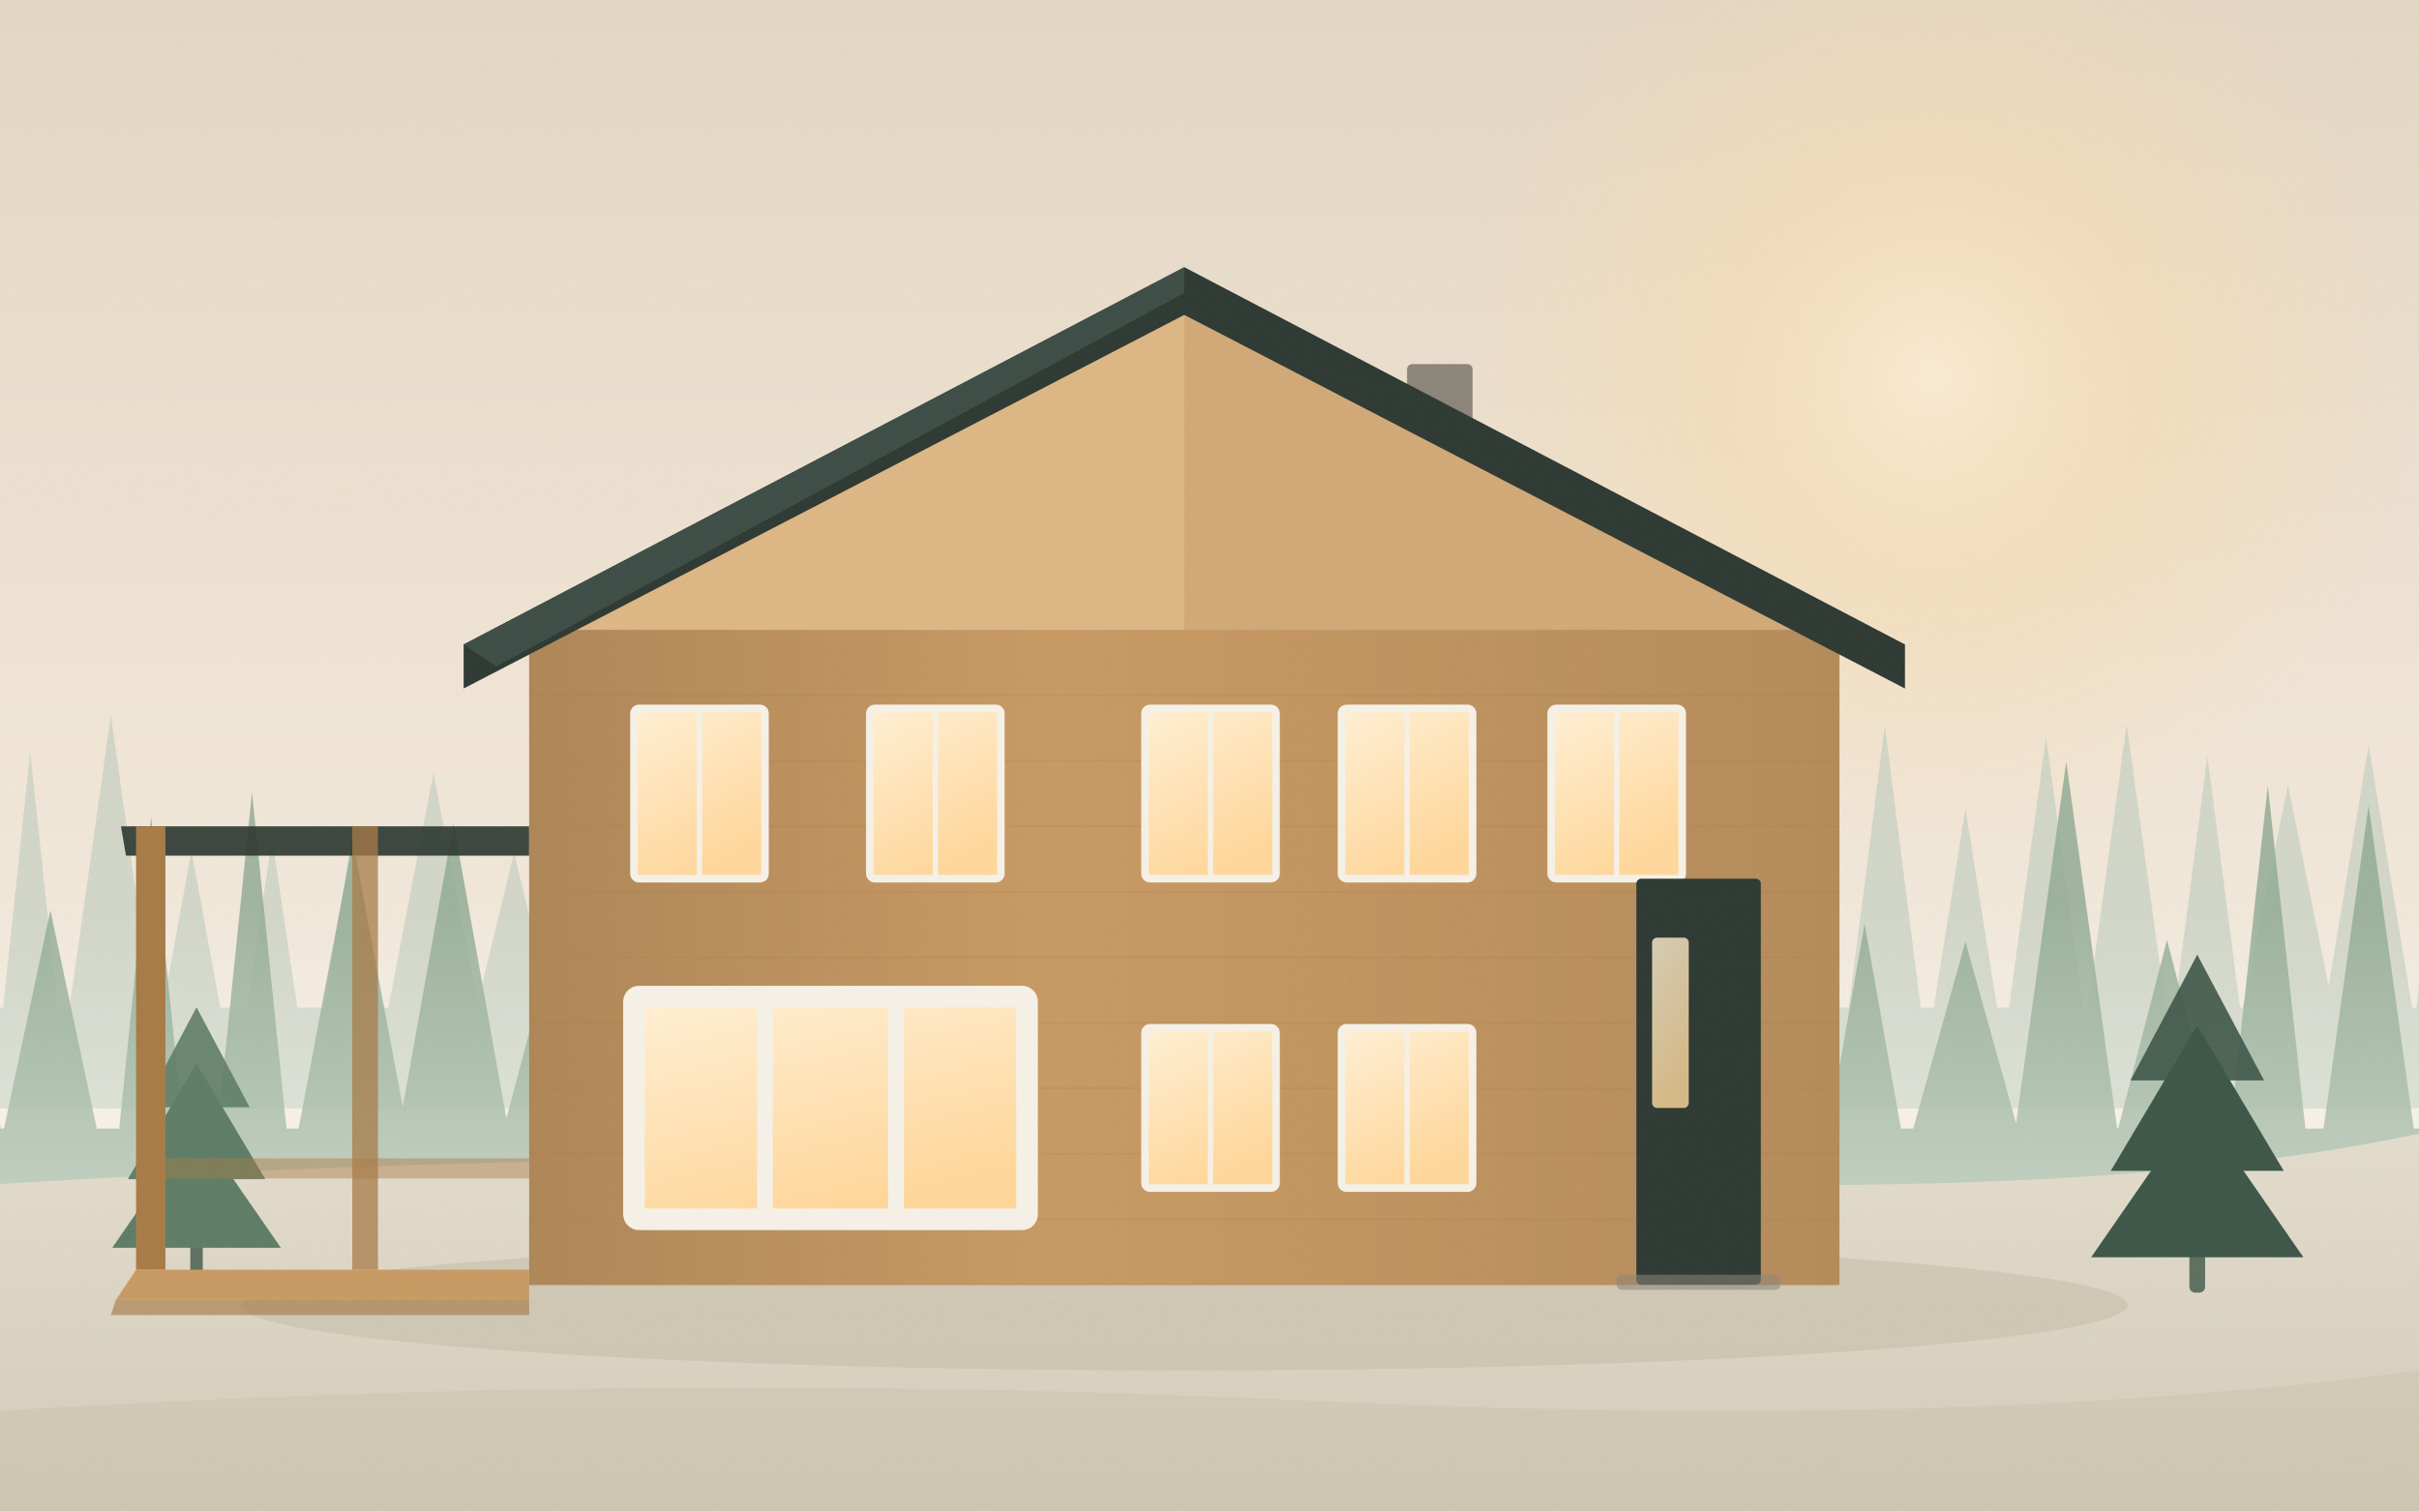
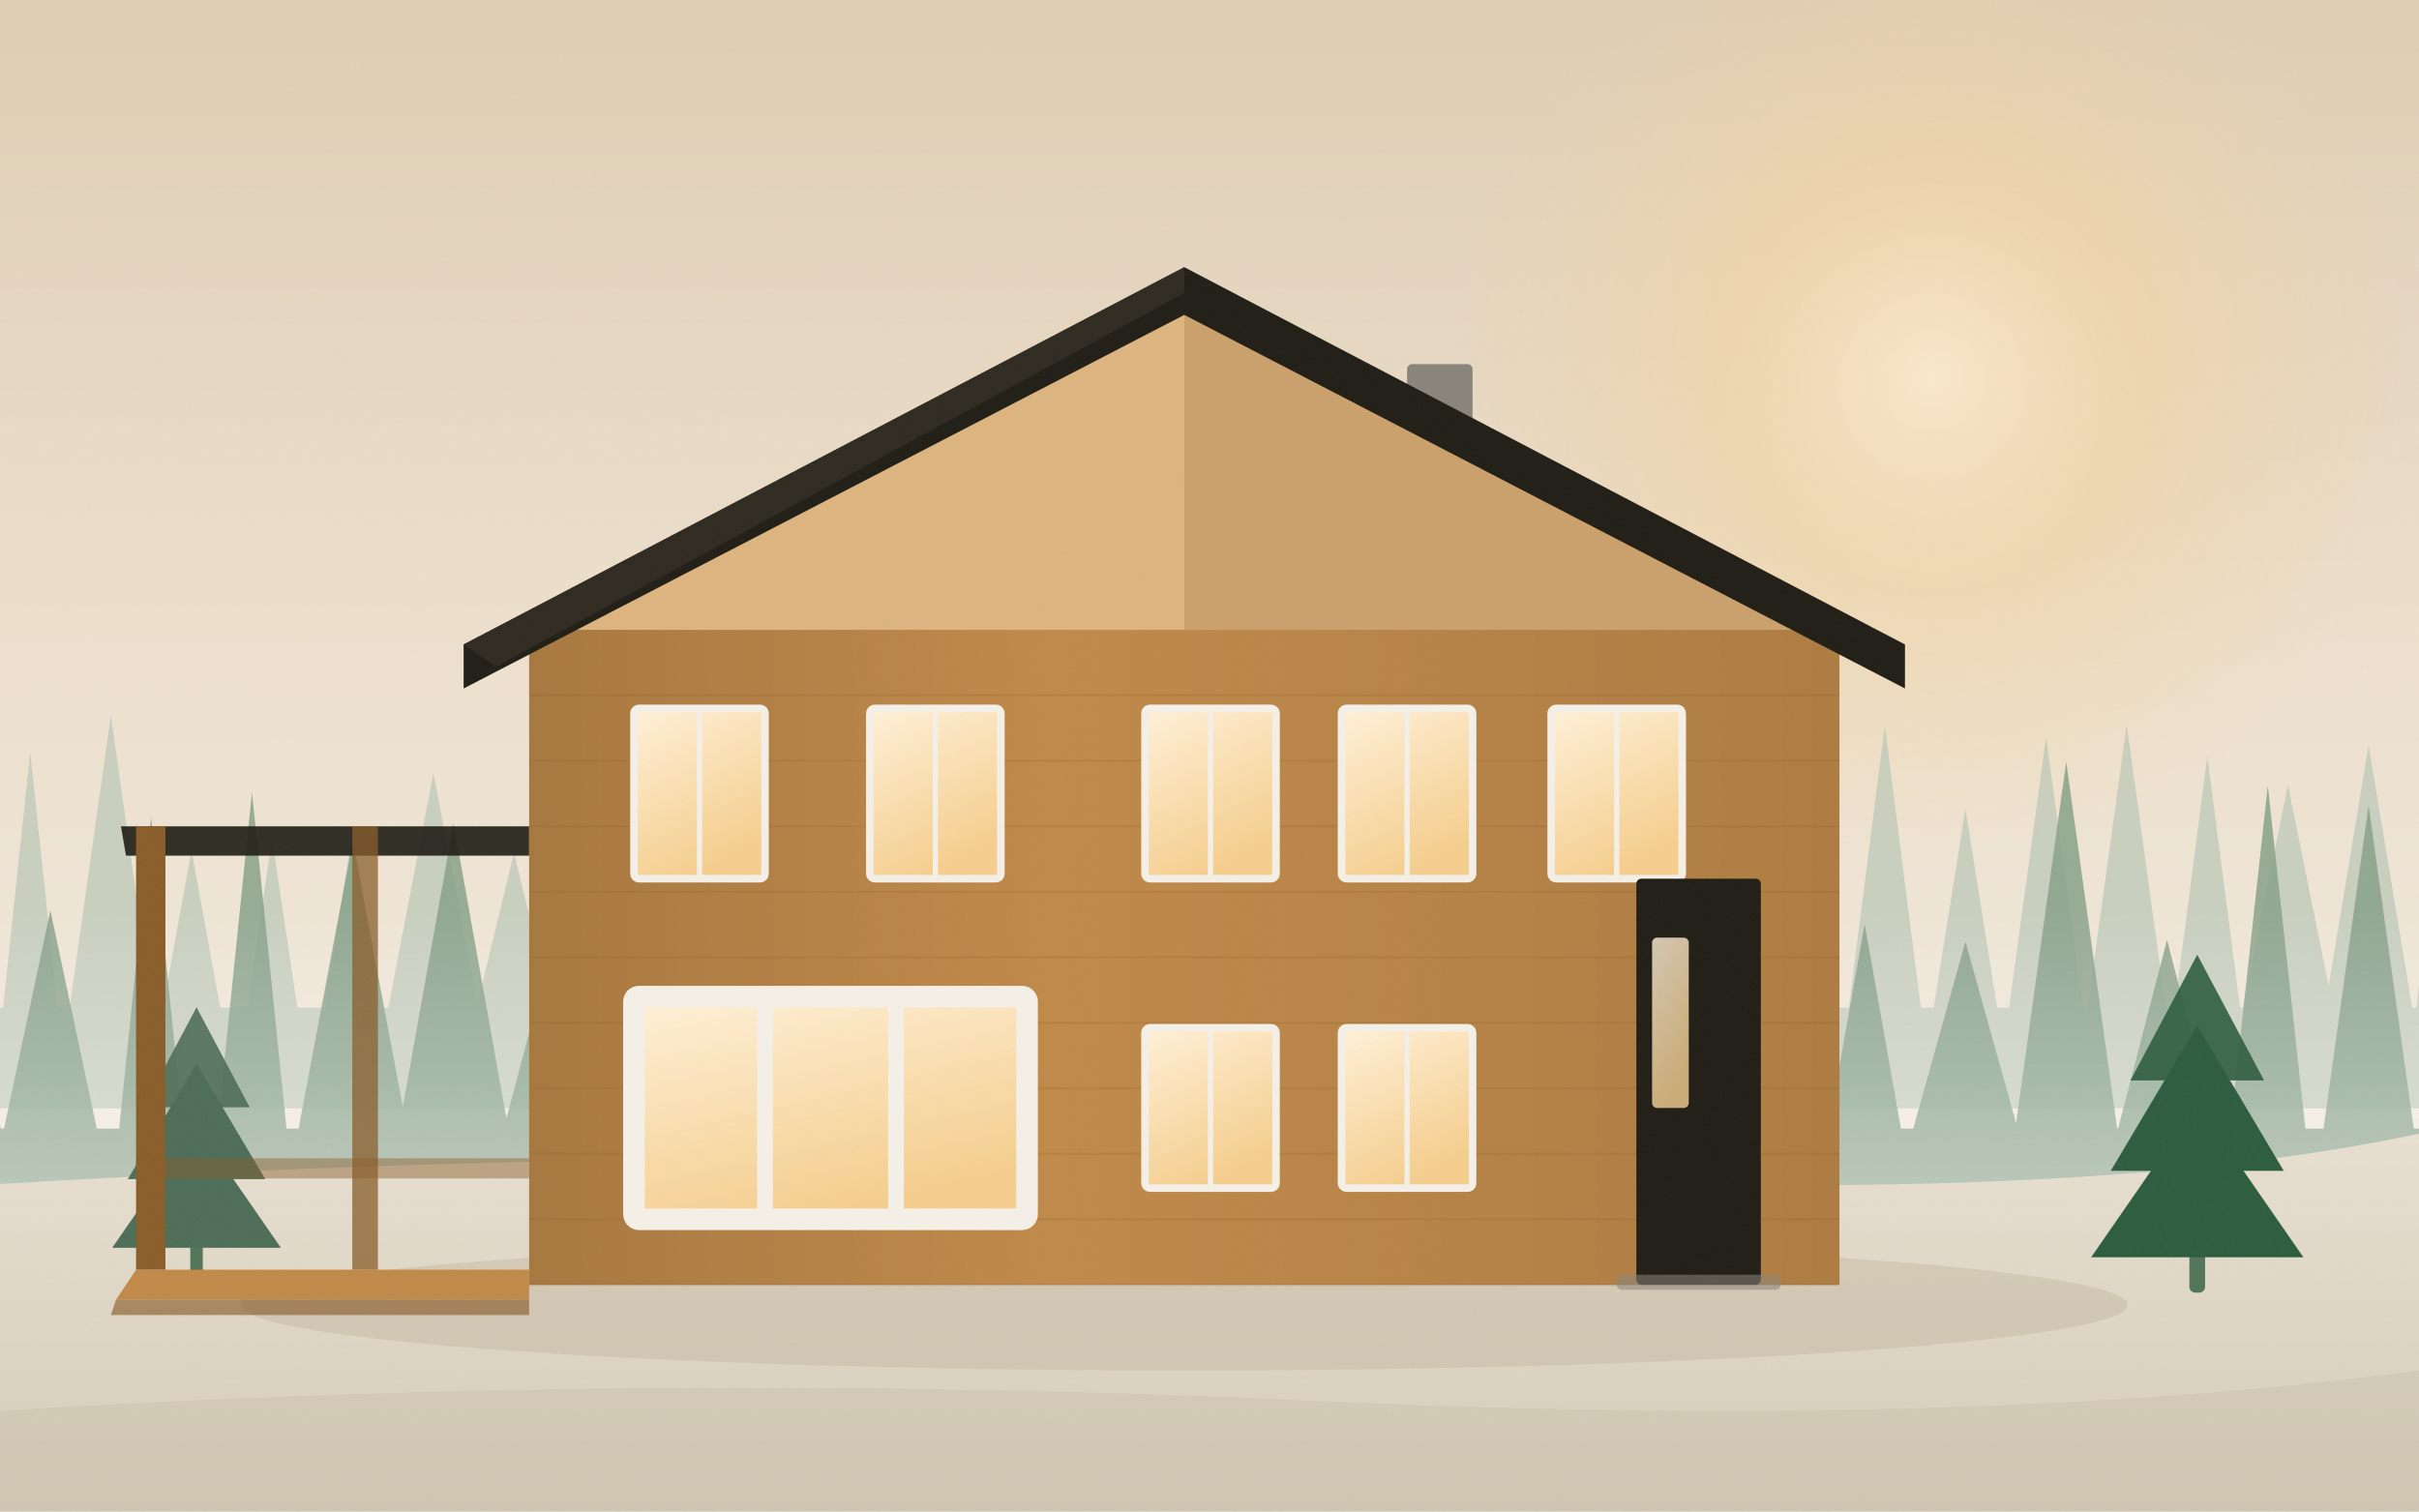
<svg xmlns="http://www.w3.org/2000/svg" viewBox="0 0 960 600" role="img" aria-label="Каркасный дом КД-27, 8×14 м, 190 м²">
  <defs>
    <linearGradient id="sky" x1="0" y1="0" x2="0" y2="1">
-       <stop offset="0" stop-color="#E4D6C3" />
-       <stop offset=".45" stop-color="#EFE4D4" />
-       <stop offset="1" stop-color="#F6F1E7" />
+       <stop offset="0" stop-color="#DFCDB4" />
+       <stop offset=".45" stop-color="#EDE1CE" />
+       <stop offset="1" stop-color="#F4EFE7" />
    </linearGradient>
    <radialGradient id="sunGlow" cx=".5" cy=".5" r=".5">
-       <stop offset="0" stop-color="#FBEBD2" stop-opacity=".95" />
-       <stop offset=".45" stop-color="#F7DCB0" stop-opacity=".55" />
-       <stop offset="1" stop-color="#F7DCB0" stop-opacity="0" />
+       <stop offset="0" stop-color="#FBE9CC" stop-opacity=".95" />
+       <stop offset=".45" stop-color="#F2D3A2" stop-opacity=".55" />
+       <stop offset="1" stop-color="#F2D3A2" stop-opacity="0" />
    </radialGradient>
    <linearGradient id="glassGrad" x1="0" y1="0" x2=".4" y2="1">
-       <stop offset="0" stop-color="#FFF0D4" />
-       <stop offset="1" stop-color="#FFD79B" />
+       <stop offset="0" stop-color="#FFF1D8" />
+       <stop offset="1" stop-color="#F5CE8E" />
    </linearGradient>
    <linearGradient id="wallShade" x1="0" y1="0" x2="1" y2="0">
      <stop offset="0" stop-color="#000" stop-opacity=".13" />
      <stop offset=".4" stop-color="#000" stop-opacity="0" />
      <stop offset="1" stop-color="#000" stop-opacity=".10" />
    </linearGradient>
    <linearGradient id="mist" x1="0" y1="0" x2="0" y2="1">
      <stop offset="0" stop-color="#fff" stop-opacity="0" />
      <stop offset="1" stop-color="#fff" stop-opacity=".55" />
    </linearGradient>
    <linearGradient id="groundGrad" x1="0" y1="0" x2="0" y2="1">
-       <stop offset="0" stop-color="#E3DCCC" />
-       <stop offset="1" stop-color="#D3CBB8" />
+       <stop offset="0" stop-color="#E7DFD0" />
+       <stop offset="1" stop-color="#D6CCB8" />
    </linearGradient>
    <filter id="grain">
      <feTurbulence type="fractalNoise" baseFrequency=".9" numOctaves="2" stitchTiles="stitch" />
      <feColorMatrix type="saturate" values="0" />
      <feComponentTransfer>
        <feFuncA type="linear" slope=".055" />
      </feComponentTransfer>
    </filter>
    <filter id="soft">
      <feGaussianBlur stdDeviation="6" />
    </filter>
  </defs>
  <rect width="960" height="600" fill="url(#sky)" />
  <circle cx="766.941" cy="150" r="190" fill="url(#sunGlow)" />
-   <path d="M-20 440 L-30.5 400.0 L-20.0 333.7 L-9.5 400.0 L1.2 400.0 L12.0 298.5 L22.8 400.0 L27.6 400.0 L44.0 284.0 L60.4 400.0 L64.6 400.0 L76.0 337.6 L87.4 400.0 L98.0 400.0 L108.0 333.0 L118.0 400.0 L128.9 400.0 L140.0 329.7 L151.1 400.0 L154.1 400.0 L172.0 306.9 L189.9 400.0 L189.1 400.0 L204.0 338.5 L218.9 400.0 L218.3 400.0 L236.0 341.2 L253.7 400.0 L253.9 400.0 L268.0 315.9 L282.1 400.0 L289.3 400.0 L300.0 335.1 L310.7 400.0 L316.6 400.0 L332.0 309.6 L347.4 400.0 L348.3 400.0 L364.0 283.2 L379.7 400.0 L385.3 400.0 L396.0 288.8 L406.7 400.0 L410.8 400.0 L428.0 301.6 L445.2 400.0 L444.3 400.0 L460.0 306.8 L475.7 400.0 L476.4 400.0 L492.0 320.3 L507.6 400.0 L506.8 400.0 L524.0 294.8 L541.2 400.0 L540.6 400.0 L556.0 327.6 L571.4 400.0 L574.6 400.0 L588.0 339.1 L601.4 400.0 L607.2 400.0 L620.0 282.5 L632.8 400.0 L634.2 400.0 L652.0 298.9 L669.8 400.0 L669.4 400.0 L684.0 301.7 L698.6 400.0 L704.5 400.0 L716.0 338.3 L727.5 400.0 L733.7 400.0 L748.0 288.1 L762.3 400.0 L767.4 400.0 L780.0 321.1 L792.6 400.0 L797.3 400.0 L812.0 292.6 L826.7 400.0 L828.5 400.0 L844.0 287.6 L859.5 400.0 L863.0 400.0 L876.0 300.2 L889.0 400.0 L890.1 400.0 L908.0 311.6 L925.9 400.0 L922.7 400.0 L940.0 295.8 L957.3 400.0 L959.0 400.0 L972.0 284.6 L985.0 400.0 L1000 440 Z" fill="#C3CEC0" opacity="0.7" />
-   <path d="M-20 488 L-40.3 448.0 L-20.0 327.0 L0.3 448.0 L1.6 448.0 L20.0 361.4 L38.4 448.0 L47.3 448.0 L60.0 324.4 L72.7 448.0 L86.3 448.0 L100.0 314.5 L113.7 448.0 L118.5 448.0 L140.0 334.0 L161.5 448.0 L158.3 448.0 L180.0 326.8 L201.7 448.0 L199.9 448.0 L220.0 372.3 L240.1 448.0 L238.8 448.0 L260.0 366.1 L281.2 448.0 L279.9 448.0 L300.0 371.7 L320.1 448.0 L323.5 448.0 L340.0 305.8 L356.5 448.0 L359.4 448.0 L380.0 303.1 L400.6 448.0 L401.8 448.0 L420.0 308.2 L438.2 448.0 L442.6 448.0 L460.0 326.1 L477.4 448.0 L483.2 448.0 L500.0 331.1 L516.8 448.0 L524.6 448.0 L540.0 368.7 L555.4 448.0 L563.1 448.0 L580.0 301.6 L596.9 448.0 L602.5 448.0 L620.0 319.4 L637.5 448.0 L642.7 448.0 L660.0 349.8 L677.3 448.0 L682.1 448.0 L700.0 313.0 L717.9 448.0 L725.6 448.0 L740.0 366.8 L754.4 448.0 L759.3 448.0 L780.0 373.8 L800.7 448.0 L799.8 448.0 L820.0 302.4 L840.2 448.0 L840.6 448.0 L860.0 373.1 L879.4 448.0 L885.1 448.0 L900.0 311.9 L914.9 448.0 L922.1 448.0 L940.0 319.7 L957.9 448.0 L960.0 448.0 L980.0 311.5 L1000.0 448.0 L1000 488 Z" fill="#93AB94" opacity="0.85" />
+   <path d="M-20 440 L-30.5 400.0 L-20.0 333.7 L-9.5 400.0 L1.2 400.0 L12.0 298.5 L22.8 400.0 L27.6 400.0 L44.0 284.0 L60.4 400.0 L64.6 400.0 L76.0 337.6 L87.4 400.0 L98.0 400.0 L108.0 333.0 L118.0 400.0 L128.9 400.0 L140.0 329.7 L151.1 400.0 L154.1 400.0 L172.0 306.9 L189.9 400.0 L189.1 400.0 L204.0 338.5 L218.9 400.0 L218.3 400.0 L236.0 341.2 L253.7 400.0 L253.9 400.0 L268.0 315.9 L282.1 400.0 L289.3 400.0 L300.0 335.1 L310.7 400.0 L316.6 400.0 L332.0 309.6 L347.4 400.0 L348.3 400.0 L364.0 283.2 L379.7 400.0 L385.3 400.0 L396.0 288.8 L406.7 400.0 L410.8 400.0 L428.0 301.6 L445.2 400.0 L444.3 400.0 L460.0 306.8 L475.7 400.0 L476.4 400.0 L492.0 320.3 L507.6 400.0 L506.8 400.0 L524.0 294.8 L541.2 400.0 L540.6 400.0 L556.0 327.6 L571.4 400.0 L574.6 400.0 L588.0 339.1 L601.4 400.0 L607.2 400.0 L620.0 282.5 L632.8 400.0 L634.2 400.0 L652.0 298.9 L669.8 400.0 L669.4 400.0 L684.0 301.7 L698.6 400.0 L704.5 400.0 L716.0 338.3 L727.5 400.0 L733.7 400.0 L748.0 288.1 L762.3 400.0 L767.4 400.0 L780.0 321.1 L792.6 400.0 L797.3 400.0 L812.0 292.6 L826.7 400.0 L828.5 400.0 L844.0 287.6 L859.5 400.0 L863.0 400.0 L876.0 300.2 L889.0 400.0 L890.1 400.0 L908.0 311.6 L925.9 400.0 L922.7 400.0 L940.0 295.8 L957.3 400.0 L959.0 400.0 L972.0 284.6 L985.0 400.0 L1000 440 Z" fill="#B9C6B7" opacity="0.7" />
+   <path d="M-20 488 L-40.3 448.0 L-20.0 327.0 L0.3 448.0 L1.6 448.0 L20.0 361.4 L38.4 448.0 L47.3 448.0 L60.0 324.4 L72.7 448.0 L86.3 448.0 L100.0 314.5 L113.7 448.0 L118.5 448.0 L140.0 334.0 L161.5 448.0 L158.3 448.0 L180.0 326.8 L201.7 448.0 L199.9 448.0 L220.0 372.3 L240.1 448.0 L238.8 448.0 L260.0 366.1 L281.2 448.0 L279.9 448.0 L300.0 371.7 L320.1 448.0 L323.5 448.0 L340.0 305.8 L356.5 448.0 L359.4 448.0 L380.0 303.1 L400.6 448.0 L401.8 448.0 L420.0 308.2 L438.2 448.0 L442.6 448.0 L460.0 326.1 L477.4 448.0 L483.2 448.0 L500.0 331.1 L516.8 448.0 L524.6 448.0 L540.0 368.7 L555.4 448.0 L563.1 448.0 L580.0 301.6 L596.9 448.0 L602.5 448.0 L620.0 319.4 L637.5 448.0 L642.7 448.0 L660.0 349.8 L677.3 448.0 L682.1 448.0 L700.0 313.0 L717.9 448.0 L725.6 448.0 L740.0 366.8 L754.4 448.0 L759.3 448.0 L780.0 373.8 L800.7 448.0 L799.8 448.0 L820.0 302.4 L840.2 448.0 L840.6 448.0 L860.0 373.1 L879.4 448.0 L885.1 448.0 L900.0 311.9 L914.9 448.0 L922.1 448.0 L940.0 319.7 L957.9 448.0 L960.0 448.0 L980.0 311.5 L1000.0 448.0 L1000 488 Z" fill="#87A189" opacity="0.85" />
  <rect x="0" y="360" width="960" height="130" fill="url(#mist)" opacity=".7" />
  <path d="M0 470 Q300 452 560 466 T960 450 V600 H0 Z" fill="url(#groundGrad)" />
  <g transform="translate(78 504) scale(0.62)">
-     <rect x="-4" y="-24" width="8" height="28" rx="3" fill="#3E5748" opacity=".8" />
-     <path d="M0 -168 L34 -104 H-34 Z" fill="#5F7D66" opacity=".9" />
-     <path d="M0 -132 L44 -58 H-44 Z" fill="#5F7D66" />
-     <path d="M0 -92 L54 -14 H-54 Z" fill="#5F7D66" />
+     <rect x="-4" y="-24" width="8" height="28" rx="3" fill="#2F5D3F" opacity=".8" />
+     <path d="M0 -168 L34 -104 H-34 Z" fill="#4F6E58" opacity=".9" />
+     <path d="M0 -132 L44 -58 H-44 Z" fill="#4F6E58" />
+     <path d="M0 -92 L54 -14 H-54 Z" fill="#4F6E58" />
  </g>
  <g>
-     <ellipse cx="470" cy="518" rx="374.4" ry="26" fill="#BFB7A2" opacity=".45" />
+     <ellipse cx="470" cy="518" rx="374.4" ry="26" fill="#C0B6A0" opacity=".45" />
    <g>
-       <path d="M54 504 H210 V516 H46 Z" fill="#C89A64" />
-       <path d="M46 516 H210 v6 H44 Z" fill="#A87B47" opacity=".65" />
-       <path d="M48 328 H210 v11.648 H50 Z" fill="#2E3A33" opacity=".92" />
-       <rect x="54" y="328" width="11.648" height="176" fill="#A87B47" />
-       <rect x="139.8" y="328" width="10.192" height="176" fill="#A87B47" opacity=".75" />
-       <rect x="54" y="459.8" width="156" height="8.008" fill="#A87B47" opacity=".45" />
+       <path d="M54 504 H210 V516 H46 Z" fill="#C08A4A" />
+       <path d="M46 516 H210 v6 H44 Z" fill="#8A5E2B" opacity=".65" />
+       <path d="M48 328 H210 v11.648 H50 Z" fill="#221F17" opacity=".92" />
+       <rect x="54" y="328" width="11.648" height="176" fill="#8A5E2B" />
+       <rect x="139.8" y="328" width="10.192" height="176" fill="#8A5E2B" opacity=".75" />
+       <rect x="54" y="459.8" width="156" height="8.008" fill="#8A5E2B" opacity=".45" />
    </g>
-     <rect x="558.4" y="144.544" width="26" height="83.824" rx="2" fill="#8C8578" />
-     <rect x="210" y="250" width="520" height="260" fill="#C89A64" />
-     <polygon points="210,250 470,114.8 730,250" fill="#DDB684" />
-     <polygon points="470,114.8 730,250 470,250" fill="#A87B47" opacity=".22" />
+     <rect x="558.4" y="144.544" width="26" height="83.824" rx="2" fill="#8A857A" />
+     <rect x="210" y="250" width="520" height="260" fill="#C08A4A" />
+     <polygon points="210,250 470,114.8 730,250" fill="#DCB47F" />
+     <polygon points="470,114.8 730,250 470,250" fill="#8A5E2B" opacity=".22" />
    <rect x="210" y="250" width="520" height="260" fill="url(#wallShade)" />
-     <line x1="210" y1="276" x2="730" y2="276" stroke="#A87B47" stroke-width=".9" opacity=".2" />
-     <line x1="210" y1="302" x2="730" y2="302" stroke="#A87B47" stroke-width=".9" opacity=".2" />
-     <line x1="210" y1="328" x2="730" y2="328" stroke="#A87B47" stroke-width=".9" opacity=".2" />
-     <line x1="210" y1="354" x2="730" y2="354" stroke="#A87B47" stroke-width=".9" opacity=".2" />
-     <line x1="210" y1="380" x2="730" y2="380" stroke="#A87B47" stroke-width=".9" opacity=".2" />
-     <line x1="210" y1="406" x2="730" y2="406" stroke="#A87B47" stroke-width=".9" opacity=".2" />
-     <line x1="210" y1="432" x2="730" y2="432" stroke="#A87B47" stroke-width=".9" opacity=".2" />
-     <line x1="210" y1="458" x2="730" y2="458" stroke="#A87B47" stroke-width=".9" opacity=".2" />
-     <line x1="210" y1="484" x2="730" y2="484" stroke="#A87B47" stroke-width=".9" opacity=".2" />
-     <line x1="210" y1="510" x2="730" y2="510" stroke="#A87B47" stroke-width=".9" opacity=".2" />
-     <path d="M184 255.824 L470 106.064 L756 255.824 L756 273.296 L470 124.992 L184 273.296 Z" fill="#2E3A33" />
-     <path d="M184 255.824 L470 106.064 L470 116.256 L197 264.56  Z" fill="#3F5049" opacity=".9" />
+     <line x1="210" y1="276" x2="730" y2="276" stroke="#8A5E2B" stroke-width=".9" opacity=".2" />
+     <line x1="210" y1="302" x2="730" y2="302" stroke="#8A5E2B" stroke-width=".9" opacity=".2" />
+     <line x1="210" y1="328" x2="730" y2="328" stroke="#8A5E2B" stroke-width=".9" opacity=".2" />
+     <line x1="210" y1="354" x2="730" y2="354" stroke="#8A5E2B" stroke-width=".9" opacity=".2" />
+     <line x1="210" y1="380" x2="730" y2="380" stroke="#8A5E2B" stroke-width=".9" opacity=".2" />
+     <line x1="210" y1="406" x2="730" y2="406" stroke="#8A5E2B" stroke-width=".9" opacity=".2" />
+     <line x1="210" y1="432" x2="730" y2="432" stroke="#8A5E2B" stroke-width=".9" opacity=".2" />
+     <line x1="210" y1="458" x2="730" y2="458" stroke="#8A5E2B" stroke-width=".9" opacity=".2" />
+     <line x1="210" y1="484" x2="730" y2="484" stroke="#8A5E2B" stroke-width=".9" opacity=".2" />
+     <line x1="210" y1="510" x2="730" y2="510" stroke="#8A5E2B" stroke-width=".9" opacity=".2" />
+     <path d="M184 255.824 L470 106.064 L756 255.824 L756 273.296 L470 124.992 L184 273.296 Z" fill="#221F17" />
+     <path d="M184 255.824 L470 106.064 L470 116.256 L197 264.56  Z" fill="#332E23" opacity=".9" />
    <g>
      <rect x="251.6" y="281.2" width="52" height="67.6" rx="2" fill="url(#glassGrad)" />
-       <line x1="277.6" y1="281.2" x2="277.6" y2="348.8" stroke="#F6F1E7" stroke-width="2.08" />
-       <rect x="251.6" y="281.2" width="52" height="67.6" rx="2" fill="none" stroke="#F6F1E7" stroke-width="3" />
+       <line x1="277.6" y1="281.2" x2="277.6" y2="348.8" stroke="#F4EFE7" stroke-width="2.08" />
+       <rect x="251.6" y="281.2" width="52" height="67.6" rx="2" fill="none" stroke="#F4EFE7" stroke-width="3" />
    </g>
    <g>
      <rect x="345.2" y="281.2" width="52" height="67.6" rx="2" fill="url(#glassGrad)" />
-       <line x1="371.2" y1="281.2" x2="371.2" y2="348.8" stroke="#F6F1E7" stroke-width="2.08" />
-       <rect x="345.2" y="281.2" width="52" height="67.6" rx="2" fill="none" stroke="#F6F1E7" stroke-width="3" />
+       <line x1="371.2" y1="281.2" x2="371.2" y2="348.8" stroke="#F4EFE7" stroke-width="2.08" />
+       <rect x="345.2" y="281.2" width="52" height="67.6" rx="2" fill="none" stroke="#F4EFE7" stroke-width="3" />
    </g>
    <g>
      <rect x="454.4" y="281.2" width="52" height="67.6" rx="2" fill="url(#glassGrad)" />
-       <line x1="480.4" y1="281.2" x2="480.4" y2="348.8" stroke="#F6F1E7" stroke-width="2.08" />
-       <rect x="454.4" y="281.2" width="52" height="67.6" rx="2" fill="none" stroke="#F6F1E7" stroke-width="3" />
+       <line x1="480.4" y1="281.2" x2="480.4" y2="348.8" stroke="#F4EFE7" stroke-width="2.08" />
+       <rect x="454.4" y="281.2" width="52" height="67.6" rx="2" fill="none" stroke="#F4EFE7" stroke-width="3" />
    </g>
    <g>
      <rect x="532.4" y="281.2" width="52" height="67.6" rx="2" fill="url(#glassGrad)" />
-       <line x1="558.4" y1="281.2" x2="558.4" y2="348.8" stroke="#F6F1E7" stroke-width="2.08" />
-       <rect x="532.4" y="281.2" width="52" height="67.6" rx="2" fill="none" stroke="#F6F1E7" stroke-width="3" />
+       <line x1="558.4" y1="281.2" x2="558.4" y2="348.8" stroke="#F4EFE7" stroke-width="2.08" />
+       <rect x="532.4" y="281.2" width="52" height="67.6" rx="2" fill="none" stroke="#F4EFE7" stroke-width="3" />
    </g>
    <g>
      <rect x="615.6" y="281.2" width="52" height="67.6" rx="2" fill="url(#glassGrad)" />
-       <line x1="641.6" y1="281.2" x2="641.6" y2="348.8" stroke="#F6F1E7" stroke-width="2.08" />
-       <rect x="615.6" y="281.2" width="52" height="67.6" rx="2" fill="none" stroke="#F6F1E7" stroke-width="3" />
+       <line x1="641.6" y1="281.2" x2="641.6" y2="348.8" stroke="#F4EFE7" stroke-width="2.08" />
+       <rect x="615.6" y="281.2" width="52" height="67.6" rx="2" fill="none" stroke="#F4EFE7" stroke-width="3" />
    </g>
    <g>
      <rect x="251.6" y="395.6" width="156" height="88.4" rx="2" fill="url(#glassGrad)" />
-       <line x1="303.6" y1="395.6" x2="303.6" y2="484" stroke="#F6F1E7" stroke-width="6.24" />
-       <line x1="355.6" y1="395.6" x2="355.6" y2="484" stroke="#F6F1E7" stroke-width="6.24" />
-       <rect x="251.6" y="395.6" width="156" height="88.4" rx="2" fill="none" stroke="#F6F1E7" stroke-width="8.58" />
+       <line x1="303.6" y1="395.6" x2="303.6" y2="484" stroke="#F4EFE7" stroke-width="6.24" />
+       <line x1="355.6" y1="395.6" x2="355.6" y2="484" stroke="#F4EFE7" stroke-width="6.24" />
+       <rect x="251.6" y="395.6" width="156" height="88.4" rx="2" fill="none" stroke="#F4EFE7" stroke-width="8.58" />
    </g>
    <g>
      <rect x="454.4" y="407.976" width="52" height="63.648" rx="2" fill="url(#glassGrad)" />
-       <line x1="480.4" y1="407.976" x2="480.4" y2="471.624" stroke="#F6F1E7" stroke-width="2.08" />
-       <rect x="454.4" y="407.976" width="52" height="63.648" rx="2" fill="none" stroke="#F6F1E7" stroke-width="3" />
+       <line x1="480.4" y1="407.976" x2="480.4" y2="471.624" stroke="#F4EFE7" stroke-width="2.08" />
+       <rect x="454.4" y="407.976" width="52" height="63.648" rx="2" fill="none" stroke="#F4EFE7" stroke-width="3" />
    </g>
    <g>
      <rect x="532.4" y="407.976" width="52" height="63.648" rx="2" fill="url(#glassGrad)" />
-       <line x1="558.4" y1="407.976" x2="558.4" y2="471.624" stroke="#F6F1E7" stroke-width="2.08" />
-       <rect x="532.4" y="407.976" width="52" height="63.648" rx="2" fill="none" stroke="#F6F1E7" stroke-width="3" />
+       <line x1="558.4" y1="407.976" x2="558.4" y2="471.624" stroke="#F4EFE7" stroke-width="2.08" />
+       <rect x="532.4" y="407.976" width="52" height="63.648" rx="2" fill="none" stroke="#F4EFE7" stroke-width="3" />
    </g>
    <g>
-       <rect x="649.4" y="348.8" width="49.4" height="161.2" rx="2" fill="#2E3A33" />
+       <rect x="649.4" y="348.8" width="49.4" height="161.2" rx="2" fill="#221F17" />
      <rect x="655.64" y="372.2" width="14.56" height="67.6" rx="2" fill="url(#glassGrad)" opacity=".8" />
-       <rect x="641.6" y="506" width="65" height="6" rx="2" fill="#8C8578" opacity=".55" />
+       <rect x="641.6" y="506" width="65" height="6" rx="2" fill="#8A857A" opacity=".55" />
    </g>
  </g>
  <g transform="translate(872 510) scale(0.78)">
-     <rect x="-4" y="-24" width="8" height="28" rx="3" fill="#3E5748" opacity=".8" />
-     <path d="M0 -168 L34 -104 H-34 Z" fill="#3E5748" opacity=".9" />
-     <path d="M0 -132 L44 -58 H-44 Z" fill="#3E5748" />
-     <path d="M0 -92 L54 -14 H-54 Z" fill="#3E5748" />
+     <rect x="-4" y="-24" width="8" height="28" rx="3" fill="#2F5D3F" opacity=".8" />
+     <path d="M0 -168 L34 -104 H-34 Z" fill="#2F5D3F" opacity=".9" />
+     <path d="M0 -132 L44 -58 H-44 Z" fill="#2F5D3F" />
+     <path d="M0 -92 L54 -14 H-54 Z" fill="#2F5D3F" />
  </g>
-   <path d="M0 560 Q260 544 520 556 T960 544 V600 H0 Z" fill="#BFB7A2" opacity=".3" />
+   <path d="M0 560 Q260 544 520 556 T960 544 V600 H0 Z" fill="#C0B6A0" opacity=".3" />
  <rect width="960" height="600" filter="url(#grain)" opacity=".45" />
</svg>
